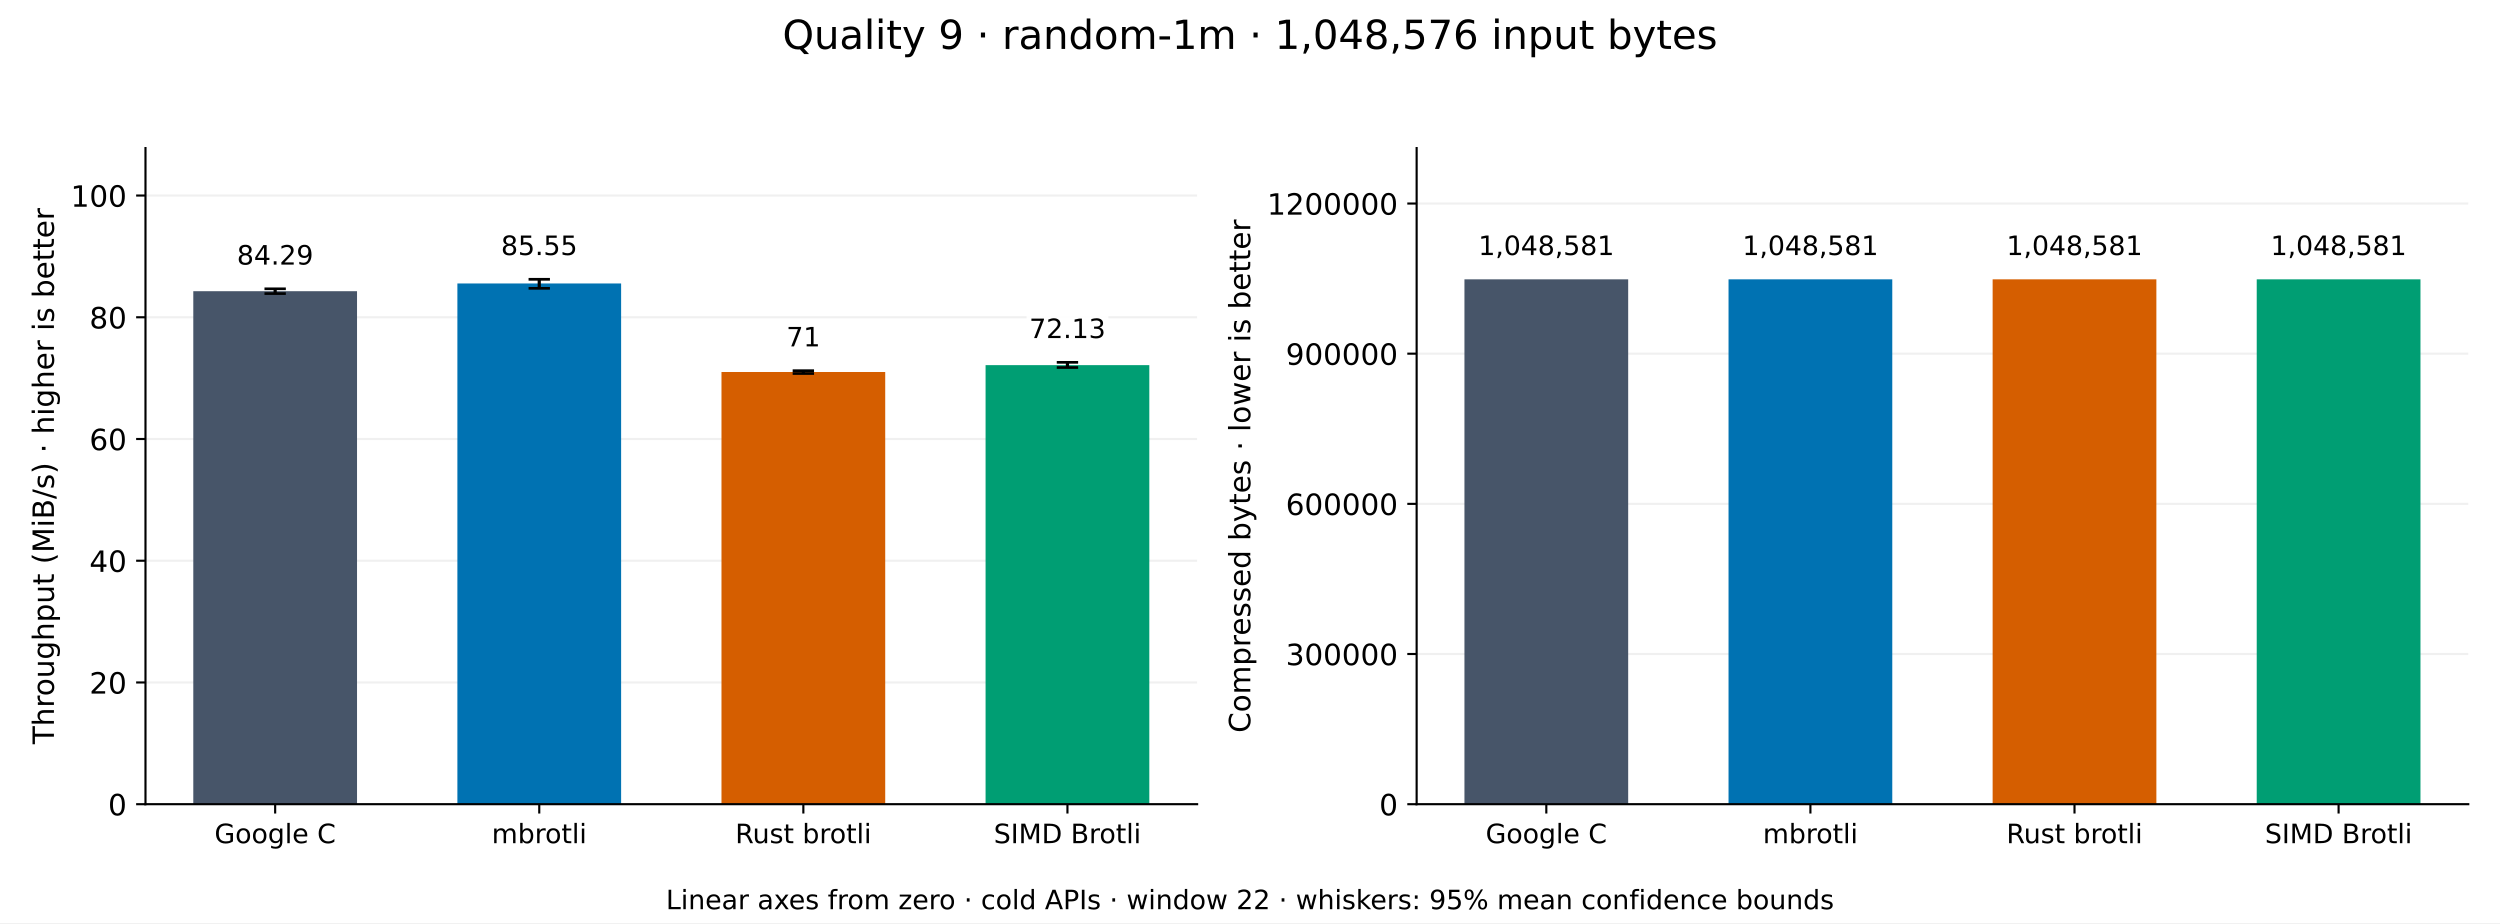
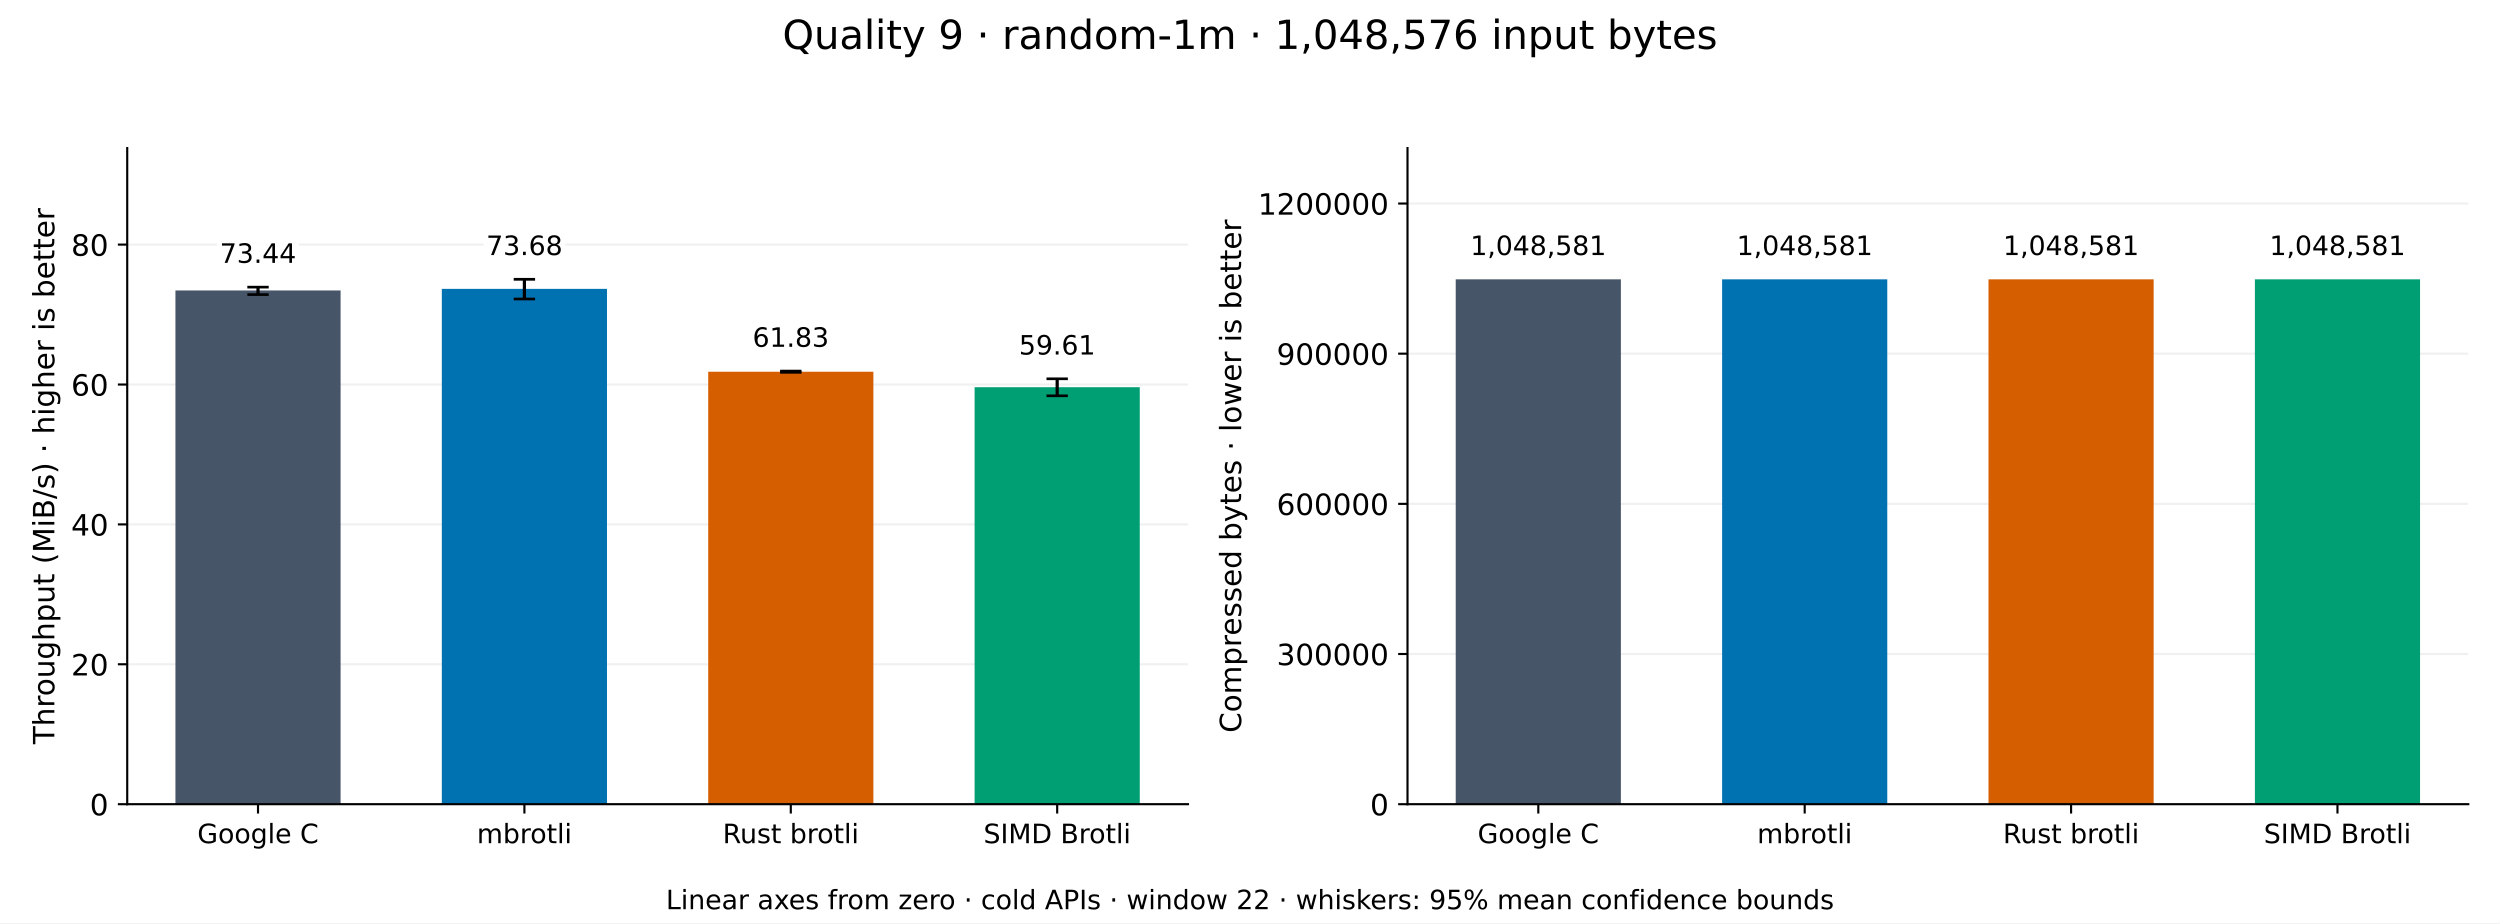
<svg xmlns="http://www.w3.org/2000/svg" xmlns:xlink="http://www.w3.org/1999/xlink" width="936pt" height="345.6pt" viewBox="0 0 936 345.6" version="1.1">
  <defs>
    <style type="text/css">*{stroke-linejoin: round; stroke-linecap: butt}</style>
  </defs>
  <g id="figure_1">
    <g id="patch_1">
      <path d="M 0 345.6 L 936 345.6 L 936 0 L 0 0 z " style="fill: #ffffff" />
    </g>
    <g id="axes_1">
      <g id="patch_2">
-         <path d="M 54.47 301.088 L 448.2 301.088 L 448.2 55.44 L 54.47 55.44 z " style="fill: #ffffff" />
+         <path d="M 47.63 301.088 L 444.78 301.088 L 444.78 55.44 L 47.63 55.44 z " style="fill: #ffffff" />
      </g>
      <g id="matplotlib.axis_1">
        <g id="xtick_1">
          <g id="line2d_1">
            <defs>
              <path id="m3d63aaa0ea" d="M 0 0 L 0 3.5 " style="stroke: #000000; stroke-width: 0.8" />
            </defs>
            <g>
-               <use xlink:href="#m3d63aaa0ea" x="103.019" y="301.088" style="stroke: #000000; stroke-width: 0.8" />
+               <use xlink:href="#m3d63aaa0ea" x="96.601" y="301.088" style="stroke: #000000; stroke-width: 0.8" />
            </g>
          </g>
          <g id="text_1">
-             <text style="font-size: 10px; font-family: 'DejaVu Sans', 'Bitstream Vera Sans', 'Computer Modern Sans Serif', 'Lucida Grande', 'Verdana', 'Geneva', 'Lucid', 'Arial', 'Helvetica', 'Avant Garde', sans-serif; text-anchor: middle" x="103.019" y="315.686" transform="rotate(-0 103.0188 315.6864)">Google C</text>
+             <text style="font-size: 10px; font-family: 'DejaVu Sans', 'Bitstream Vera Sans', 'Computer Modern Sans Serif', 'Lucida Grande', 'Verdana', 'Geneva', 'Lucid', 'Arial', 'Helvetica', 'Avant Garde', sans-serif; text-anchor: middle" x="96.601" y="315.686" transform="rotate(-0 96.60053 315.6864)">Google C</text>
          </g>
        </g>
        <g id="xtick_2">
          <g id="line2d_2">
            <g>
-               <use xlink:href="#m3d63aaa0ea" x="201.896" y="301.088" style="stroke: #000000; stroke-width: 0.8" />
+               <use xlink:href="#m3d63aaa0ea" x="196.337" y="301.088" style="stroke: #000000; stroke-width: 0.8" />
            </g>
          </g>
          <g id="text_2">
-             <text style="font-size: 10px; font-family: 'DejaVu Sans', 'Bitstream Vera Sans', 'Computer Modern Sans Serif', 'Lucida Grande', 'Verdana', 'Geneva', 'Lucid', 'Arial', 'Helvetica', 'Avant Garde', sans-serif; text-anchor: middle" x="201.896" y="315.686" transform="rotate(-0 201.8963 315.6864)">mbrotli</text>
+             <text style="font-size: 10px; font-family: 'DejaVu Sans', 'Bitstream Vera Sans', 'Computer Modern Sans Serif', 'Lucida Grande', 'Verdana', 'Geneva', 'Lucid', 'Arial', 'Helvetica', 'Avant Garde', sans-serif; text-anchor: middle" x="196.337" y="315.686" transform="rotate(-0 196.3368 315.6864)">mbrotli</text>
          </g>
        </g>
        <g id="xtick_3">
          <g id="line2d_3">
            <g>
-               <use xlink:href="#m3d63aaa0ea" x="300.774" y="301.088" style="stroke: #000000; stroke-width: 0.8" />
+               <use xlink:href="#m3d63aaa0ea" x="296.073" y="301.088" style="stroke: #000000; stroke-width: 0.8" />
            </g>
          </g>
          <g id="text_3">
-             <text style="font-size: 10px; font-family: 'DejaVu Sans', 'Bitstream Vera Sans', 'Computer Modern Sans Serif', 'Lucida Grande', 'Verdana', 'Geneva', 'Lucid', 'Arial', 'Helvetica', 'Avant Garde', sans-serif; text-anchor: middle" x="300.774" y="315.686" transform="rotate(-0 300.7737 315.6864)">Rust brotli</text>
+             <text style="font-size: 10px; font-family: 'DejaVu Sans', 'Bitstream Vera Sans', 'Computer Modern Sans Serif', 'Lucida Grande', 'Verdana', 'Geneva', 'Lucid', 'Arial', 'Helvetica', 'Avant Garde', sans-serif; text-anchor: middle" x="296.073" y="315.686" transform="rotate(-0 296.0732 315.6864)">Rust brotli</text>
          </g>
        </g>
        <g id="xtick_4">
          <g id="line2d_4">
            <g>
-               <use xlink:href="#m3d63aaa0ea" x="399.651" y="301.088" style="stroke: #000000; stroke-width: 0.8" />
+               <use xlink:href="#m3d63aaa0ea" x="395.809" y="301.088" style="stroke: #000000; stroke-width: 0.8" />
            </g>
          </g>
          <g id="text_4">
-             <text style="font-size: 10px; font-family: 'DejaVu Sans', 'Bitstream Vera Sans', 'Computer Modern Sans Serif', 'Lucida Grande', 'Verdana', 'Geneva', 'Lucid', 'Arial', 'Helvetica', 'Avant Garde', sans-serif; text-anchor: middle" x="399.651" y="315.686" transform="rotate(-0 399.6512 315.6864)">SIMD Brotli</text>
+             <text style="font-size: 10px; font-family: 'DejaVu Sans', 'Bitstream Vera Sans', 'Computer Modern Sans Serif', 'Lucida Grande', 'Verdana', 'Geneva', 'Lucid', 'Arial', 'Helvetica', 'Avant Garde', sans-serif; text-anchor: middle" x="395.809" y="315.686" transform="rotate(-0 395.8095 315.6864)">SIMD Brotli</text>
          </g>
        </g>
      </g>
      <g id="matplotlib.axis_2">
        <g id="ytick_1">
          <g id="line2d_5">
-             <path d="M 54.47 301.088 L 448.2 301.088 " clip-path="url(#p136f8b3944)" style="fill: none; stroke: #b0b0b0; stroke-opacity: 0.18; stroke-width: 0.8; stroke-linecap: square" />
+             <path d="M 47.63 301.088 L 444.78 301.088 " clip-path="url(#pa62566e51e)" style="fill: none; stroke: #b0b0b0; stroke-opacity: 0.18; stroke-width: 0.8; stroke-linecap: square" />
          </g>
          <g id="line2d_6">
            <defs>
              <path id="mb6c034703b" d="M 0 0 L -3.5 0 " style="stroke: #000000; stroke-width: 0.8" />
            </defs>
            <g>
-               <use xlink:href="#mb6c034703b" x="54.47" y="301.088" style="stroke: #000000; stroke-width: 0.8" />
+               <use xlink:href="#mb6c034703b" x="47.63" y="301.088" style="stroke: #000000; stroke-width: 0.8" />
            </g>
          </g>
          <g id="text_5">
-             <text style="font-size: 11px; font-family: 'DejaVu Sans', 'Bitstream Vera Sans', 'Computer Modern Sans Serif', 'Lucida Grande', 'Verdana', 'Geneva', 'Lucid', 'Arial', 'Helvetica', 'Avant Garde', sans-serif; text-anchor: end" x="47.47" y="305.267" transform="rotate(-0 47.47 305.2671)">0</text>
+             <text style="font-size: 11px; font-family: 'DejaVu Sans', 'Bitstream Vera Sans', 'Computer Modern Sans Serif', 'Lucida Grande', 'Verdana', 'Geneva', 'Lucid', 'Arial', 'Helvetica', 'Avant Garde', sans-serif; text-anchor: end" x="40.63" y="305.267" transform="rotate(-0 40.63 305.2671)">0</text>
          </g>
        </g>
        <g id="ytick_2">
          <g id="line2d_7">
-             <path d="M 54.47 255.513 L 448.2 255.513 " clip-path="url(#p136f8b3944)" style="fill: none; stroke: #b0b0b0; stroke-opacity: 0.18; stroke-width: 0.8; stroke-linecap: square" />
+             <path d="M 47.63 248.711 L 444.78 248.711 " clip-path="url(#pa62566e51e)" style="fill: none; stroke: #b0b0b0; stroke-opacity: 0.18; stroke-width: 0.8; stroke-linecap: square" />
          </g>
          <g id="line2d_8">
            <g>
-               <use xlink:href="#mb6c034703b" x="54.47" y="255.513" style="stroke: #000000; stroke-width: 0.8" />
+               <use xlink:href="#mb6c034703b" x="47.63" y="248.711" style="stroke: #000000; stroke-width: 0.8" />
            </g>
          </g>
          <g id="text_6">
-             <text style="font-size: 11px; font-family: 'DejaVu Sans', 'Bitstream Vera Sans', 'Computer Modern Sans Serif', 'Lucida Grande', 'Verdana', 'Geneva', 'Lucid', 'Arial', 'Helvetica', 'Avant Garde', sans-serif; text-anchor: end" x="47.47" y="259.693" transform="rotate(-0 47.47 259.6925)">20</text>
+             <text style="font-size: 11px; font-family: 'DejaVu Sans', 'Bitstream Vera Sans', 'Computer Modern Sans Serif', 'Lucida Grande', 'Verdana', 'Geneva', 'Lucid', 'Arial', 'Helvetica', 'Avant Garde', sans-serif; text-anchor: end" x="40.63" y="252.891" transform="rotate(-0 40.63 252.8906)">20</text>
          </g>
        </g>
        <g id="ytick_3">
          <g id="line2d_9">
-             <path d="M 54.47 209.939 L 448.2 209.939 " clip-path="url(#p136f8b3944)" style="fill: none; stroke: #b0b0b0; stroke-opacity: 0.18; stroke-width: 0.8; stroke-linecap: square" />
+             <path d="M 47.63 196.335 L 444.78 196.335 " clip-path="url(#pa62566e51e)" style="fill: none; stroke: #b0b0b0; stroke-opacity: 0.18; stroke-width: 0.8; stroke-linecap: square" />
          </g>
          <g id="line2d_10">
            <g>
-               <use xlink:href="#mb6c034703b" x="54.47" y="209.939" style="stroke: #000000; stroke-width: 0.8" />
+               <use xlink:href="#mb6c034703b" x="47.63" y="196.335" style="stroke: #000000; stroke-width: 0.8" />
            </g>
          </g>
          <g id="text_7">
-             <text style="font-size: 11px; font-family: 'DejaVu Sans', 'Bitstream Vera Sans', 'Computer Modern Sans Serif', 'Lucida Grande', 'Verdana', 'Geneva', 'Lucid', 'Arial', 'Helvetica', 'Avant Garde', sans-serif; text-anchor: end" x="47.47" y="214.118" transform="rotate(-0 47.47 214.118)">40</text>
+             <text style="font-size: 11px; font-family: 'DejaVu Sans', 'Bitstream Vera Sans', 'Computer Modern Sans Serif', 'Lucida Grande', 'Verdana', 'Geneva', 'Lucid', 'Arial', 'Helvetica', 'Avant Garde', sans-serif; text-anchor: end" x="40.63" y="200.514" transform="rotate(-0 40.63 200.514)">40</text>
          </g>
        </g>
        <g id="ytick_4">
          <g id="line2d_11">
-             <path d="M 54.47 164.364 L 448.2 164.364 " clip-path="url(#p136f8b3944)" style="fill: none; stroke: #b0b0b0; stroke-opacity: 0.18; stroke-width: 0.8; stroke-linecap: square" />
+             <path d="M 47.63 143.958 L 444.78 143.958 " clip-path="url(#pa62566e51e)" style="fill: none; stroke: #b0b0b0; stroke-opacity: 0.18; stroke-width: 0.8; stroke-linecap: square" />
          </g>
          <g id="line2d_12">
            <g>
-               <use xlink:href="#mb6c034703b" x="54.47" y="164.364" style="stroke: #000000; stroke-width: 0.8" />
+               <use xlink:href="#mb6c034703b" x="47.63" y="143.958" style="stroke: #000000; stroke-width: 0.8" />
            </g>
          </g>
          <g id="text_8">
-             <text style="font-size: 11px; font-family: 'DejaVu Sans', 'Bitstream Vera Sans', 'Computer Modern Sans Serif', 'Lucida Grande', 'Verdana', 'Geneva', 'Lucid', 'Arial', 'Helvetica', 'Avant Garde', sans-serif; text-anchor: end" x="47.47" y="168.543" transform="rotate(-0 47.47 168.5434)">60</text>
+             <text style="font-size: 11px; font-family: 'DejaVu Sans', 'Bitstream Vera Sans', 'Computer Modern Sans Serif', 'Lucida Grande', 'Verdana', 'Geneva', 'Lucid', 'Arial', 'Helvetica', 'Avant Garde', sans-serif; text-anchor: end" x="40.63" y="148.137" transform="rotate(-0 40.63 148.1374)">60</text>
          </g>
        </g>
        <g id="ytick_5">
          <g id="line2d_13">
-             <path d="M 54.47 118.79 L 448.2 118.79 " clip-path="url(#p136f8b3944)" style="fill: none; stroke: #b0b0b0; stroke-opacity: 0.18; stroke-width: 0.8; stroke-linecap: square" />
+             <path d="M 47.63 91.582 L 444.78 91.582 " clip-path="url(#pa62566e51e)" style="fill: none; stroke: #b0b0b0; stroke-opacity: 0.18; stroke-width: 0.8; stroke-linecap: square" />
          </g>
          <g id="line2d_14">
            <g>
-               <use xlink:href="#mb6c034703b" x="54.47" y="118.79" style="stroke: #000000; stroke-width: 0.8" />
+               <use xlink:href="#mb6c034703b" x="47.63" y="91.582" style="stroke: #000000; stroke-width: 0.8" />
            </g>
          </g>
          <g id="text_9">
-             <text style="font-size: 11px; font-family: 'DejaVu Sans', 'Bitstream Vera Sans', 'Computer Modern Sans Serif', 'Lucida Grande', 'Verdana', 'Geneva', 'Lucid', 'Arial', 'Helvetica', 'Avant Garde', sans-serif; text-anchor: end" x="47.47" y="122.969" transform="rotate(-0 47.47 122.9688)">80</text>
-           </g>
-         </g>
-         <g id="ytick_6">
-           <g id="line2d_15">
-             <path d="M 54.47 73.215 L 448.2 73.215 " clip-path="url(#p136f8b3944)" style="fill: none; stroke: #b0b0b0; stroke-opacity: 0.18; stroke-width: 0.8; stroke-linecap: square" />
-           </g>
-           <g id="line2d_16">
-             <g>
-               <use xlink:href="#mb6c034703b" x="54.47" y="73.215" style="stroke: #000000; stroke-width: 0.8" />
-             </g>
-           </g>
-           <g id="text_10">
-             <text style="font-size: 11px; font-family: 'DejaVu Sans', 'Bitstream Vera Sans', 'Computer Modern Sans Serif', 'Lucida Grande', 'Verdana', 'Geneva', 'Lucid', 'Arial', 'Helvetica', 'Avant Garde', sans-serif; text-anchor: end" x="47.47" y="77.394" transform="rotate(-0 47.47 77.39417)">100</text>
-           </g>
-         </g>
-         <g id="text_11">
-           <text style="font-size: 11px; font-family: 'DejaVu Sans', 'Bitstream Vera Sans', 'Computer Modern Sans Serif', 'Lucida Grande', 'Verdana', 'Geneva', 'Lucid', 'Arial', 'Helvetica', 'Avant Garde', sans-serif; text-anchor: middle" x="20.186" y="178.264" transform="rotate(-90 20.18609 178.264)">Throughput (MiB/s) · higher is better</text>
+             <text style="font-size: 11px; font-family: 'DejaVu Sans', 'Bitstream Vera Sans', 'Computer Modern Sans Serif', 'Lucida Grande', 'Verdana', 'Geneva', 'Lucid', 'Arial', 'Helvetica', 'Avant Garde', sans-serif; text-anchor: end" x="40.63" y="95.761" transform="rotate(-0 40.63 95.76087)">80</text>
+           </g>
+         </g>
+         <g id="text_10">
+           <text style="font-size: 11px; font-family: 'DejaVu Sans', 'Bitstream Vera Sans', 'Computer Modern Sans Serif', 'Lucida Grande', 'Verdana', 'Geneva', 'Lucid', 'Arial', 'Helvetica', 'Avant Garde', sans-serif; text-anchor: middle" x="20.345" y="178.264" transform="rotate(-90 20.34484 178.264)">Throughput (MiB/s) · higher is better</text>
        </g>
      </g>
      <g id="patch_3">
-         <path d="M 72.367 301.088 L 133.671 301.088 L 133.671 109.021 L 72.367 109.021 z " clip-path="url(#p136f8b3944)" style="fill: #475569" />
+         <path d="M 65.682 301.088 L 127.519 301.088 L 127.519 108.757 L 65.682 108.757 z " clip-path="url(#pa62566e51e)" style="fill: #475569" />
      </g>
      <g id="patch_4">
-         <path d="M 171.244 301.088 L 232.548 301.088 L 232.548 106.134 L 171.244 106.134 z " clip-path="url(#p136f8b3944)" style="fill: #0072b2" />
+         <path d="M 165.419 301.088 L 227.255 301.088 L 227.255 108.144 L 165.419 108.144 z " clip-path="url(#pa62566e51e)" style="fill: #0072b2" />
      </g>
      <g id="patch_5">
-         <path d="M 270.122 301.088 L 331.426 301.088 L 331.426 139.287 L 270.122 139.287 z " clip-path="url(#p136f8b3944)" style="fill: #d55e00" />
+         <path d="M 265.155 301.088 L 326.991 301.088 L 326.991 139.169 L 265.155 139.169 z " clip-path="url(#pa62566e51e)" style="fill: #d55e00" />
      </g>
      <g id="patch_6">
-         <path d="M 368.999 301.088 L 430.303 301.088 L 430.303 136.716 L 368.999 136.716 z " clip-path="url(#p136f8b3944)" style="fill: #009e73" />
+         <path d="M 364.891 301.088 L 426.728 301.088 L 426.728 144.967 L 364.891 144.967 z " clip-path="url(#pa62566e51e)" style="fill: #009e73" />
      </g>
      <g id="LineCollection_1">
-         <path d="M 103.019 109.93 L 103.019 108.137 " clip-path="url(#p136f8b3944)" style="fill: none; stroke: #000000; stroke-width: 1.2" />
-         <path d="M 201.896 107.963 L 201.896 104.57 " clip-path="url(#p136f8b3944)" style="fill: none; stroke: #000000; stroke-width: 1.2" />
-         <path d="M 300.774 139.851 L 300.774 138.772 " clip-path="url(#p136f8b3944)" style="fill: none; stroke: #000000; stroke-width: 1.2" />
-         <path d="M 399.651 137.608 L 399.651 135.655 " clip-path="url(#p136f8b3944)" style="fill: none; stroke: #000000; stroke-width: 1.2" />
-       </g>
-       <g id="line2d_17">
+         <path d="M 96.601 110.287 L 96.601 107.492 " clip-path="url(#pa62566e51e)" style="fill: none; stroke: #000000; stroke-width: 1.2" />
+         <path d="M 196.337 111.947 L 196.337 104.57 " clip-path="url(#pa62566e51e)" style="fill: none; stroke: #000000; stroke-width: 1.2" />
+         <path d="M 296.073 139.394 L 296.073 138.922 " clip-path="url(#pa62566e51e)" style="fill: none; stroke: #000000; stroke-width: 1.2" />
+         <path d="M 395.809 148.183 L 395.809 141.832 " clip-path="url(#pa62566e51e)" style="fill: none; stroke: #000000; stroke-width: 1.2" />
+       </g>
+       <g id="line2d_15">
        <defs>
          <path id="ma4d3aa00d3" d="M 4 0 L -4 -0 " style="stroke: #000000" />
        </defs>
-         <g clip-path="url(#p136f8b3944)">
-           <use xlink:href="#ma4d3aa00d3" x="103.019" y="109.93" style="fill: #1f77b4; stroke: #000000" />
-           <use xlink:href="#ma4d3aa00d3" x="201.896" y="107.963" style="fill: #1f77b4; stroke: #000000" />
-           <use xlink:href="#ma4d3aa00d3" x="300.774" y="139.851" style="fill: #1f77b4; stroke: #000000" />
-           <use xlink:href="#ma4d3aa00d3" x="399.651" y="137.608" style="fill: #1f77b4; stroke: #000000" />
-         </g>
-       </g>
-       <g id="line2d_18">
-         <g clip-path="url(#p136f8b3944)">
-           <use xlink:href="#ma4d3aa00d3" x="103.019" y="108.137" style="fill: #1f77b4; stroke: #000000" />
-           <use xlink:href="#ma4d3aa00d3" x="201.896" y="104.57" style="fill: #1f77b4; stroke: #000000" />
-           <use xlink:href="#ma4d3aa00d3" x="300.774" y="138.772" style="fill: #1f77b4; stroke: #000000" />
-           <use xlink:href="#ma4d3aa00d3" x="399.651" y="135.655" style="fill: #1f77b4; stroke: #000000" />
+         <g clip-path="url(#pa62566e51e)">
+           <use xlink:href="#ma4d3aa00d3" x="96.601" y="110.287" style="fill: #1f77b4; stroke: #000000" />
+           <use xlink:href="#ma4d3aa00d3" x="196.337" y="111.947" style="fill: #1f77b4; stroke: #000000" />
+           <use xlink:href="#ma4d3aa00d3" x="296.073" y="139.394" style="fill: #1f77b4; stroke: #000000" />
+           <use xlink:href="#ma4d3aa00d3" x="395.809" y="148.183" style="fill: #1f77b4; stroke: #000000" />
+         </g>
+       </g>
+       <g id="line2d_16">
+         <g clip-path="url(#pa62566e51e)">
+           <use xlink:href="#ma4d3aa00d3" x="96.601" y="107.492" style="fill: #1f77b4; stroke: #000000" />
+           <use xlink:href="#ma4d3aa00d3" x="196.337" y="104.57" style="fill: #1f77b4; stroke: #000000" />
+           <use xlink:href="#ma4d3aa00d3" x="296.073" y="138.922" style="fill: #1f77b4; stroke: #000000" />
+           <use xlink:href="#ma4d3aa00d3" x="395.809" y="141.832" style="fill: #1f77b4; stroke: #000000" />
        </g>
      </g>
      <g id="patch_7">
-         <path d="M 54.47 301.088 L 54.47 55.44 " style="fill: none; stroke: #000000; stroke-width: 0.8; stroke-linejoin: miter; stroke-linecap: square" />
+         <path d="M 47.63 301.088 L 47.63 55.44 " style="fill: none; stroke: #000000; stroke-width: 0.8; stroke-linejoin: miter; stroke-linecap: square" />
      </g>
      <g id="patch_8">
-         <path d="M 54.47 301.088 L 448.2 301.088 " style="fill: none; stroke: #000000; stroke-width: 0.8; stroke-linejoin: miter; stroke-linecap: square" />
+         <path d="M 47.63 301.088 L 444.78 301.088 " style="fill: none; stroke: #000000; stroke-width: 0.8; stroke-linejoin: miter; stroke-linecap: square" />
+       </g>
+       <g id="text_11">
+         <g id="patch_9">
+           <path d="M 81.286 101.492 L 111.915 101.492 L 111.915 89.814 L 81.286 89.814 z " style="fill: #ffffff; opacity: 0.9" />
+         </g>
+         <text style="font-size: 10px; font-family: 'DejaVu Sans', 'Bitstream Vera Sans', 'Computer Modern Sans Serif', 'Lucida Grande', 'Verdana', 'Geneva', 'Lucid', 'Arial', 'Helvetica', 'Avant Garde', sans-serif; text-anchor: middle" x="96.601" y="98.412" transform="rotate(-0 96.60053 98.41197)">73.44</text>
      </g>
      <g id="text_12">
-         <g id="patch_9">
-           <path d="M 87.705 102.137 L 118.333 102.137 L 118.333 90.459 L 87.705 90.459 z " style="fill: #ffffff; opacity: 0.9" />
-         </g>
-         <text style="font-size: 10px; font-family: 'DejaVu Sans', 'Bitstream Vera Sans', 'Computer Modern Sans Serif', 'Lucida Grande', 'Verdana', 'Geneva', 'Lucid', 'Arial', 'Helvetica', 'Avant Garde', sans-serif; text-anchor: middle" x="103.019" y="99.058" transform="rotate(-0 103.0188 99.05776)">84.29</text>
+         <g id="patch_10">
+           <path d="M 181.023 98.57 L 211.651 98.57 L 211.651 86.891 L 181.023 86.891 z " style="fill: #ffffff; opacity: 0.9" />
+         </g>
+         <text style="font-size: 10px; font-family: 'DejaVu Sans', 'Bitstream Vera Sans', 'Computer Modern Sans Serif', 'Lucida Grande', 'Verdana', 'Geneva', 'Lucid', 'Arial', 'Helvetica', 'Avant Garde', sans-serif; text-anchor: middle" x="196.337" y="95.49" transform="rotate(-0 196.3368 95.48991)">73.68</text>
      </g>
      <g id="text_13">
-         <g id="patch_10">
-           <path d="M 186.582 98.57 L 217.21 98.57 L 217.21 86.891 L 186.582 86.891 z " style="fill: #ffffff; opacity: 0.9" />
-         </g>
-         <text style="font-size: 10px; font-family: 'DejaVu Sans', 'Bitstream Vera Sans', 'Computer Modern Sans Serif', 'Lucida Grande', 'Verdana', 'Geneva', 'Lucid', 'Arial', 'Helvetica', 'Avant Garde', sans-serif; text-anchor: middle" x="201.896" y="95.49" transform="rotate(-0 201.8963 95.48991)">85.55</text>
+         <g id="patch_11">
+           <path d="M 280.759 132.922 L 311.387 132.922 L 311.387 121.244 L 280.759 121.244 z " style="fill: #ffffff; opacity: 0.9" />
+         </g>
+         <text style="font-size: 10px; font-family: 'DejaVu Sans', 'Bitstream Vera Sans', 'Computer Modern Sans Serif', 'Lucida Grande', 'Verdana', 'Geneva', 'Lucid', 'Arial', 'Helvetica', 'Avant Garde', sans-serif; text-anchor: middle" x="296.073" y="129.842" transform="rotate(-0 296.0732 129.8422)">61.83</text>
      </g>
      <g id="text_14">
-         <g id="patch_11">
-           <path d="M 293.411 132.772 L 308.136 132.772 L 308.136 121.094 L 293.411 121.094 z " style="fill: #ffffff; opacity: 0.9" />
-         </g>
-         <text style="font-size: 10px; font-family: 'DejaVu Sans', 'Bitstream Vera Sans', 'Computer Modern Sans Serif', 'Lucida Grande', 'Verdana', 'Geneva', 'Lucid', 'Arial', 'Helvetica', 'Avant Garde', sans-serif; text-anchor: middle" x="300.774" y="129.693" transform="rotate(-0 300.7737 129.6926)">71</text>
-       </g>
-       <g id="text_15">
        <g id="patch_12">
-           <path d="M 384.337 129.655 L 414.965 129.655 L 414.965 117.977 L 384.337 117.977 z " style="fill: #ffffff; opacity: 0.9" />
-         </g>
-         <text style="font-size: 10px; font-family: 'DejaVu Sans', 'Bitstream Vera Sans', 'Computer Modern Sans Serif', 'Lucida Grande', 'Verdana', 'Geneva', 'Lucid', 'Arial', 'Helvetica', 'Avant Garde', sans-serif; text-anchor: middle" x="399.651" y="126.575" transform="rotate(-0 399.6512 126.5751)">72.13</text>
+           <path d="M 380.495 135.832 L 411.124 135.832 L 411.124 124.153 L 380.495 124.153 z " style="fill: #ffffff; opacity: 0.9" />
+         </g>
+         <text style="font-size: 10px; font-family: 'DejaVu Sans', 'Bitstream Vera Sans', 'Computer Modern Sans Serif', 'Lucida Grande', 'Verdana', 'Geneva', 'Lucid', 'Arial', 'Helvetica', 'Avant Garde', sans-serif; text-anchor: middle" x="395.809" y="132.752" transform="rotate(-0 395.8095 132.7519)">59.61</text>
      </g>
    </g>
    <g id="axes_2">
      <g id="patch_13">
-         <path d="M 530.39 301.088 L 924.12 301.088 L 924.12 55.44 L 530.39 55.44 z " style="fill: #ffffff" />
+         <path d="M 526.97 301.088 L 924.12 301.088 L 924.12 55.44 L 526.97 55.44 z " style="fill: #ffffff" />
      </g>
      <g id="matplotlib.axis_3">
        <g id="xtick_5">
+           <g id="line2d_17">
+             <g>
+               <use xlink:href="#m3d63aaa0ea" x="575.941" y="301.088" style="stroke: #000000; stroke-width: 0.8" />
+             </g>
+           </g>
+           <g id="text_15">
+             <text style="font-size: 10px; font-family: 'DejaVu Sans', 'Bitstream Vera Sans', 'Computer Modern Sans Serif', 'Lucida Grande', 'Verdana', 'Geneva', 'Lucid', 'Arial', 'Helvetica', 'Avant Garde', sans-serif; text-anchor: middle" x="575.941" y="315.686" transform="rotate(-0 575.9405 315.6864)">Google C</text>
+           </g>
+         </g>
+         <g id="xtick_6">
+           <g id="line2d_18">
+             <g>
+               <use xlink:href="#m3d63aaa0ea" x="675.677" y="301.088" style="stroke: #000000; stroke-width: 0.8" />
+             </g>
+           </g>
+           <g id="text_16">
+             <text style="font-size: 10px; font-family: 'DejaVu Sans', 'Bitstream Vera Sans', 'Computer Modern Sans Serif', 'Lucida Grande', 'Verdana', 'Geneva', 'Lucid', 'Arial', 'Helvetica', 'Avant Garde', sans-serif; text-anchor: middle" x="675.677" y="315.686" transform="rotate(-0 675.6768 315.6864)">mbrotli</text>
+           </g>
+         </g>
+         <g id="xtick_7">
          <g id="line2d_19">
            <g>
-               <use xlink:href="#m3d63aaa0ea" x="578.939" y="301.088" style="stroke: #000000; stroke-width: 0.8" />
-             </g>
-           </g>
-           <g id="text_16">
-             <text style="font-size: 10px; font-family: 'DejaVu Sans', 'Bitstream Vera Sans', 'Computer Modern Sans Serif', 'Lucida Grande', 'Verdana', 'Geneva', 'Lucid', 'Arial', 'Helvetica', 'Avant Garde', sans-serif; text-anchor: middle" x="578.939" y="315.686" transform="rotate(-0 578.9388 315.6864)">Google C</text>
-           </g>
-         </g>
-         <g id="xtick_6">
+               <use xlink:href="#m3d63aaa0ea" x="775.413" y="301.088" style="stroke: #000000; stroke-width: 0.8" />
+             </g>
+           </g>
+           <g id="text_17">
+             <text style="font-size: 10px; font-family: 'DejaVu Sans', 'Bitstream Vera Sans', 'Computer Modern Sans Serif', 'Lucida Grande', 'Verdana', 'Geneva', 'Lucid', 'Arial', 'Helvetica', 'Avant Garde', sans-serif; text-anchor: middle" x="775.413" y="315.686" transform="rotate(-0 775.4132 315.6864)">Rust brotli</text>
+           </g>
+         </g>
+         <g id="xtick_8">
          <g id="line2d_20">
            <g>
-               <use xlink:href="#m3d63aaa0ea" x="677.816" y="301.088" style="stroke: #000000; stroke-width: 0.8" />
-             </g>
-           </g>
-           <g id="text_17">
-             <text style="font-size: 10px; font-family: 'DejaVu Sans', 'Bitstream Vera Sans', 'Computer Modern Sans Serif', 'Lucida Grande', 'Verdana', 'Geneva', 'Lucid', 'Arial', 'Helvetica', 'Avant Garde', sans-serif; text-anchor: middle" x="677.816" y="315.686" transform="rotate(-0 677.8163 315.6864)">mbrotli</text>
-           </g>
-         </g>
-         <g id="xtick_7">
+               <use xlink:href="#m3d63aaa0ea" x="875.149" y="301.088" style="stroke: #000000; stroke-width: 0.8" />
+             </g>
+           </g>
+           <g id="text_18">
+             <text style="font-size: 10px; font-family: 'DejaVu Sans', 'Bitstream Vera Sans', 'Computer Modern Sans Serif', 'Lucida Grande', 'Verdana', 'Geneva', 'Lucid', 'Arial', 'Helvetica', 'Avant Garde', sans-serif; text-anchor: middle" x="875.149" y="315.686" transform="rotate(-0 875.1495 315.6864)">SIMD Brotli</text>
+           </g>
+         </g>
+       </g>
+       <g id="matplotlib.axis_4">
+         <g id="ytick_6">
          <g id="line2d_21">
-             <g>
-               <use xlink:href="#m3d63aaa0ea" x="776.694" y="301.088" style="stroke: #000000; stroke-width: 0.8" />
-             </g>
-           </g>
-           <g id="text_18">
-             <text style="font-size: 10px; font-family: 'DejaVu Sans', 'Bitstream Vera Sans', 'Computer Modern Sans Serif', 'Lucida Grande', 'Verdana', 'Geneva', 'Lucid', 'Arial', 'Helvetica', 'Avant Garde', sans-serif; text-anchor: middle" x="776.694" y="315.686" transform="rotate(-0 776.6937 315.6864)">Rust brotli</text>
-           </g>
-         </g>
-         <g id="xtick_8">
+             <path d="M 526.97 301.088 L 924.12 301.088 " clip-path="url(#pb64f8ad829)" style="fill: none; stroke: #b0b0b0; stroke-opacity: 0.18; stroke-width: 0.8; stroke-linecap: square" />
+           </g>
          <g id="line2d_22">
            <g>
-               <use xlink:href="#m3d63aaa0ea" x="875.571" y="301.088" style="stroke: #000000; stroke-width: 0.8" />
+               <use xlink:href="#mb6c034703b" x="526.97" y="301.088" style="stroke: #000000; stroke-width: 0.8" />
            </g>
          </g>
          <g id="text_19">
-             <text style="font-size: 10px; font-family: 'DejaVu Sans', 'Bitstream Vera Sans', 'Computer Modern Sans Serif', 'Lucida Grande', 'Verdana', 'Geneva', 'Lucid', 'Arial', 'Helvetica', 'Avant Garde', sans-serif; text-anchor: middle" x="875.571" y="315.686" transform="rotate(-0 875.5712 315.6864)">SIMD Brotli</text>
-           </g>
-         </g>
-       </g>
-       <g id="matplotlib.axis_4">
+             <text style="font-size: 11px; font-family: 'DejaVu Sans', 'Bitstream Vera Sans', 'Computer Modern Sans Serif', 'Lucida Grande', 'Verdana', 'Geneva', 'Lucid', 'Arial', 'Helvetica', 'Avant Garde', sans-serif; text-anchor: end" x="519.97" y="305.267" transform="rotate(-0 519.97 305.2671)">0</text>
+           </g>
+         </g>
        <g id="ytick_7">
          <g id="line2d_23">
-             <path d="M 530.39 301.088 L 924.12 301.088 " clip-path="url(#pb9c698598e)" style="fill: none; stroke: #b0b0b0; stroke-opacity: 0.18; stroke-width: 0.8; stroke-linecap: square" />
+             <path d="M 526.97 244.864 L 924.12 244.864 " clip-path="url(#pb64f8ad829)" style="fill: none; stroke: #b0b0b0; stroke-opacity: 0.18; stroke-width: 0.8; stroke-linecap: square" />
          </g>
          <g id="line2d_24">
            <g>
-               <use xlink:href="#mb6c034703b" x="530.39" y="301.088" style="stroke: #000000; stroke-width: 0.8" />
+               <use xlink:href="#mb6c034703b" x="526.97" y="244.864" style="stroke: #000000; stroke-width: 0.8" />
            </g>
          </g>
          <g id="text_20">
-             <text style="font-size: 11px; font-family: 'DejaVu Sans', 'Bitstream Vera Sans', 'Computer Modern Sans Serif', 'Lucida Grande', 'Verdana', 'Geneva', 'Lucid', 'Arial', 'Helvetica', 'Avant Garde', sans-serif; text-anchor: end" x="523.39" y="305.267" transform="rotate(-0 523.39 305.2671)">0</text>
+             <text style="font-size: 11px; font-family: 'DejaVu Sans', 'Bitstream Vera Sans', 'Computer Modern Sans Serif', 'Lucida Grande', 'Verdana', 'Geneva', 'Lucid', 'Arial', 'Helvetica', 'Avant Garde', sans-serif; text-anchor: end" x="519.97" y="249.043" transform="rotate(-0 519.97 249.043)">300000</text>
          </g>
        </g>
        <g id="ytick_8">
          <g id="line2d_25">
-             <path d="M 530.39 244.864 L 924.12 244.864 " clip-path="url(#pb9c698598e)" style="fill: none; stroke: #b0b0b0; stroke-opacity: 0.18; stroke-width: 0.8; stroke-linecap: square" />
+             <path d="M 526.97 188.64 L 924.12 188.64 " clip-path="url(#pb64f8ad829)" style="fill: none; stroke: #b0b0b0; stroke-opacity: 0.18; stroke-width: 0.8; stroke-linecap: square" />
          </g>
          <g id="line2d_26">
            <g>
-               <use xlink:href="#mb6c034703b" x="530.39" y="244.864" style="stroke: #000000; stroke-width: 0.8" />
+               <use xlink:href="#mb6c034703b" x="526.97" y="188.64" style="stroke: #000000; stroke-width: 0.8" />
            </g>
          </g>
          <g id="text_21">
-             <text style="font-size: 11px; font-family: 'DejaVu Sans', 'Bitstream Vera Sans', 'Computer Modern Sans Serif', 'Lucida Grande', 'Verdana', 'Geneva', 'Lucid', 'Arial', 'Helvetica', 'Avant Garde', sans-serif; text-anchor: end" x="523.39" y="249.043" transform="rotate(-0 523.39 249.043)">300000</text>
+             <text style="font-size: 11px; font-family: 'DejaVu Sans', 'Bitstream Vera Sans', 'Computer Modern Sans Serif', 'Lucida Grande', 'Verdana', 'Geneva', 'Lucid', 'Arial', 'Helvetica', 'Avant Garde', sans-serif; text-anchor: end" x="519.97" y="192.819" transform="rotate(-0 519.97 192.8189)">600000</text>
          </g>
        </g>
        <g id="ytick_9">
          <g id="line2d_27">
-             <path d="M 530.39 188.64 L 924.12 188.64 " clip-path="url(#pb9c698598e)" style="fill: none; stroke: #b0b0b0; stroke-opacity: 0.18; stroke-width: 0.8; stroke-linecap: square" />
+             <path d="M 526.97 132.416 L 924.12 132.416 " clip-path="url(#pb64f8ad829)" style="fill: none; stroke: #b0b0b0; stroke-opacity: 0.18; stroke-width: 0.8; stroke-linecap: square" />
          </g>
          <g id="line2d_28">
            <g>
-               <use xlink:href="#mb6c034703b" x="530.39" y="188.64" style="stroke: #000000; stroke-width: 0.8" />
+               <use xlink:href="#mb6c034703b" x="526.97" y="132.416" style="stroke: #000000; stroke-width: 0.8" />
            </g>
          </g>
          <g id="text_22">
-             <text style="font-size: 11px; font-family: 'DejaVu Sans', 'Bitstream Vera Sans', 'Computer Modern Sans Serif', 'Lucida Grande', 'Verdana', 'Geneva', 'Lucid', 'Arial', 'Helvetica', 'Avant Garde', sans-serif; text-anchor: end" x="523.39" y="192.819" transform="rotate(-0 523.39 192.8189)">600000</text>
+             <text style="font-size: 11px; font-family: 'DejaVu Sans', 'Bitstream Vera Sans', 'Computer Modern Sans Serif', 'Lucida Grande', 'Verdana', 'Geneva', 'Lucid', 'Arial', 'Helvetica', 'Avant Garde', sans-serif; text-anchor: end" x="519.97" y="136.595" transform="rotate(-0 519.97 136.5948)">900000</text>
          </g>
        </g>
        <g id="ytick_10">
          <g id="line2d_29">
-             <path d="M 530.39 132.416 L 924.12 132.416 " clip-path="url(#pb9c698598e)" style="fill: none; stroke: #b0b0b0; stroke-opacity: 0.18; stroke-width: 0.8; stroke-linecap: square" />
+             <path d="M 526.97 76.192 L 924.12 76.192 " clip-path="url(#pb64f8ad829)" style="fill: none; stroke: #b0b0b0; stroke-opacity: 0.18; stroke-width: 0.8; stroke-linecap: square" />
          </g>
          <g id="line2d_30">
            <g>
-               <use xlink:href="#mb6c034703b" x="530.39" y="132.416" style="stroke: #000000; stroke-width: 0.8" />
+               <use xlink:href="#mb6c034703b" x="526.97" y="76.192" style="stroke: #000000; stroke-width: 0.8" />
            </g>
          </g>
          <g id="text_23">
-             <text style="font-size: 11px; font-family: 'DejaVu Sans', 'Bitstream Vera Sans', 'Computer Modern Sans Serif', 'Lucida Grande', 'Verdana', 'Geneva', 'Lucid', 'Arial', 'Helvetica', 'Avant Garde', sans-serif; text-anchor: end" x="523.39" y="136.595" transform="rotate(-0 523.39 136.5948)">900000</text>
-           </g>
-         </g>
-         <g id="ytick_11">
-           <g id="line2d_31">
-             <path d="M 530.39 76.192 L 924.12 76.192 " clip-path="url(#pb9c698598e)" style="fill: none; stroke: #b0b0b0; stroke-opacity: 0.18; stroke-width: 0.8; stroke-linecap: square" />
-           </g>
-           <g id="line2d_32">
-             <g>
-               <use xlink:href="#mb6c034703b" x="530.39" y="76.192" style="stroke: #000000; stroke-width: 0.8" />
-             </g>
-           </g>
-           <g id="text_24">
-             <text style="font-size: 11px; font-family: 'DejaVu Sans', 'Bitstream Vera Sans', 'Computer Modern Sans Serif', 'Lucida Grande', 'Verdana', 'Geneva', 'Lucid', 'Arial', 'Helvetica', 'Avant Garde', sans-serif; text-anchor: end" x="523.39" y="80.371" transform="rotate(-0 523.39 80.37075)">1200000</text>
-           </g>
-         </g>
-         <g id="text_25">
-           <text style="font-size: 11px; font-family: 'DejaVu Sans', 'Bitstream Vera Sans', 'Computer Modern Sans Serif', 'Lucida Grande', 'Verdana', 'Geneva', 'Lucid', 'Arial', 'Helvetica', 'Avant Garde', sans-serif; text-anchor: middle" x="468.111" y="178.264" transform="rotate(-90 468.1111 178.264)">Compressed bytes · lower is better</text>
+             <text style="font-size: 11px; font-family: 'DejaVu Sans', 'Bitstream Vera Sans', 'Computer Modern Sans Serif', 'Lucida Grande', 'Verdana', 'Geneva', 'Lucid', 'Arial', 'Helvetica', 'Avant Garde', sans-serif; text-anchor: end" x="519.97" y="80.371" transform="rotate(-0 519.97 80.37075)">1200000</text>
+           </g>
+         </g>
+         <g id="text_24">
+           <text style="font-size: 11px; font-family: 'DejaVu Sans', 'Bitstream Vera Sans', 'Computer Modern Sans Serif', 'Lucida Grande', 'Verdana', 'Geneva', 'Lucid', 'Arial', 'Helvetica', 'Avant Garde', sans-serif; text-anchor: middle" x="464.691" y="178.264" transform="rotate(-90 464.6911 178.264)">Compressed bytes · lower is better</text>
        </g>
      </g>
      <g id="patch_14">
-         <path d="M 548.287 301.088 L 609.591 301.088 L 609.591 104.57 L 548.287 104.57 z " clip-path="url(#pb9c698598e)" style="fill: #475569" />
+         <path d="M 545.022 301.088 L 606.859 301.088 L 606.859 104.57 L 545.022 104.57 z " clip-path="url(#pb64f8ad829)" style="fill: #475569" />
      </g>
      <g id="patch_15">
-         <path d="M 647.164 301.088 L 708.468 301.088 L 708.468 104.57 L 647.164 104.57 z " clip-path="url(#pb9c698598e)" style="fill: #0072b2" />
+         <path d="M 644.759 301.088 L 706.595 301.088 L 706.595 104.57 L 644.759 104.57 z " clip-path="url(#pb64f8ad829)" style="fill: #0072b2" />
      </g>
      <g id="patch_16">
-         <path d="M 746.042 301.088 L 807.346 301.088 L 807.346 104.57 L 746.042 104.57 z " clip-path="url(#pb9c698598e)" style="fill: #d55e00" />
+         <path d="M 744.495 301.088 L 806.331 301.088 L 806.331 104.57 L 744.495 104.57 z " clip-path="url(#pb64f8ad829)" style="fill: #d55e00" />
      </g>
      <g id="patch_17">
-         <path d="M 844.919 301.088 L 906.223 301.088 L 906.223 104.57 L 844.919 104.57 z " clip-path="url(#pb9c698598e)" style="fill: #009e73" />
+         <path d="M 844.231 301.088 L 906.068 301.088 L 906.068 104.57 L 844.231 104.57 z " clip-path="url(#pb64f8ad829)" style="fill: #009e73" />
      </g>
      <g id="patch_18">
-         <path d="M 530.39 301.088 L 530.39 55.44 " style="fill: none; stroke: #000000; stroke-width: 0.8; stroke-linejoin: miter; stroke-linecap: square" />
+         <path d="M 526.97 301.088 L 526.97 55.44 " style="fill: none; stroke: #000000; stroke-width: 0.8; stroke-linejoin: miter; stroke-linecap: square" />
      </g>
      <g id="patch_19">
-         <path d="M 530.39 301.088 L 924.12 301.088 " style="fill: none; stroke: #000000; stroke-width: 0.8; stroke-linejoin: miter; stroke-linecap: square" />
+         <path d="M 526.97 301.088 L 924.12 301.088 " style="fill: none; stroke: #000000; stroke-width: 0.8; stroke-linejoin: miter; stroke-linecap: square" />
+       </g>
+       <g id="text_25">
+         <g id="patch_20">
+           <path d="M 549.494 98.57 L 602.387 98.57 L 602.387 86.891 L 549.494 86.891 z " style="fill: #ffffff; opacity: 0.9" />
+         </g>
+         <text style="font-size: 10px; font-family: 'DejaVu Sans', 'Bitstream Vera Sans', 'Computer Modern Sans Serif', 'Lucida Grande', 'Verdana', 'Geneva', 'Lucid', 'Arial', 'Helvetica', 'Avant Garde', sans-serif; text-anchor: middle" x="575.941" y="95.49" transform="rotate(-0 575.9405 95.48991)">1,048,581</text>
      </g>
      <g id="text_26">
-         <g id="patch_20">
-           <path d="M 552.492 98.57 L 605.386 98.57 L 605.386 86.891 L 552.492 86.891 z " style="fill: #ffffff; opacity: 0.9" />
-         </g>
-         <text style="font-size: 10px; font-family: 'DejaVu Sans', 'Bitstream Vera Sans', 'Computer Modern Sans Serif', 'Lucida Grande', 'Verdana', 'Geneva', 'Lucid', 'Arial', 'Helvetica', 'Avant Garde', sans-serif; text-anchor: middle" x="578.939" y="95.49" transform="rotate(-0 578.9388 95.48991)">1,048,581</text>
+         <g id="patch_21">
+           <path d="M 649.23 98.57 L 702.124 98.57 L 702.124 86.891 L 649.23 86.891 z " style="fill: #ffffff; opacity: 0.9" />
+         </g>
+         <text style="font-size: 10px; font-family: 'DejaVu Sans', 'Bitstream Vera Sans', 'Computer Modern Sans Serif', 'Lucida Grande', 'Verdana', 'Geneva', 'Lucid', 'Arial', 'Helvetica', 'Avant Garde', sans-serif; text-anchor: middle" x="675.677" y="95.49" transform="rotate(-0 675.6768 95.48991)">1,048,581</text>
      </g>
      <g id="text_27">
-         <g id="patch_21">
-           <path d="M 651.369 98.57 L 704.263 98.57 L 704.263 86.891 L 651.369 86.891 z " style="fill: #ffffff; opacity: 0.9" />
-         </g>
-         <text style="font-size: 10px; font-family: 'DejaVu Sans', 'Bitstream Vera Sans', 'Computer Modern Sans Serif', 'Lucida Grande', 'Verdana', 'Geneva', 'Lucid', 'Arial', 'Helvetica', 'Avant Garde', sans-serif; text-anchor: middle" x="677.816" y="95.49" transform="rotate(-0 677.8163 95.48991)">1,048,581</text>
+         <g id="patch_22">
+           <path d="M 748.966 98.57 L 801.86 98.57 L 801.86 86.891 L 748.966 86.891 z " style="fill: #ffffff; opacity: 0.9" />
+         </g>
+         <text style="font-size: 10px; font-family: 'DejaVu Sans', 'Bitstream Vera Sans', 'Computer Modern Sans Serif', 'Lucida Grande', 'Verdana', 'Geneva', 'Lucid', 'Arial', 'Helvetica', 'Avant Garde', sans-serif; text-anchor: middle" x="775.413" y="95.49" transform="rotate(-0 775.4132 95.48991)">1,048,581</text>
      </g>
      <g id="text_28">
-         <g id="patch_22">
-           <path d="M 750.247 98.57 L 803.141 98.57 L 803.141 86.891 L 750.247 86.891 z " style="fill: #ffffff; opacity: 0.9" />
-         </g>
-         <text style="font-size: 10px; font-family: 'DejaVu Sans', 'Bitstream Vera Sans', 'Computer Modern Sans Serif', 'Lucida Grande', 'Verdana', 'Geneva', 'Lucid', 'Arial', 'Helvetica', 'Avant Garde', sans-serif; text-anchor: middle" x="776.694" y="95.49" transform="rotate(-0 776.6937 95.48991)">1,048,581</text>
-       </g>
-       <g id="text_29">
        <g id="patch_23">
-           <path d="M 849.124 98.57 L 902.018 98.57 L 902.018 86.891 L 849.124 86.891 z " style="fill: #ffffff; opacity: 0.9" />
-         </g>
-         <text style="font-size: 10px; font-family: 'DejaVu Sans', 'Bitstream Vera Sans', 'Computer Modern Sans Serif', 'Lucida Grande', 'Verdana', 'Geneva', 'Lucid', 'Arial', 'Helvetica', 'Avant Garde', sans-serif; text-anchor: middle" x="875.571" y="95.49" transform="rotate(-0 875.5712 95.48991)">1,048,581</text>
-       </g>
+           <path d="M 848.703 98.57 L 901.596 98.57 L 901.596 86.891 L 848.703 86.891 z " style="fill: #ffffff; opacity: 0.9" />
+         </g>
+         <text style="font-size: 10px; font-family: 'DejaVu Sans', 'Bitstream Vera Sans', 'Computer Modern Sans Serif', 'Lucida Grande', 'Verdana', 'Geneva', 'Lucid', 'Arial', 'Helvetica', 'Avant Garde', sans-serif; text-anchor: middle" x="875.149" y="95.49" transform="rotate(-0 875.1495 95.48991)">1,048,581</text>
+       </g>
+     </g>
+     <g id="text_29">
+       <text style="font-size: 15px; font-family: 'DejaVu Sans', 'Bitstream Vera Sans', 'Computer Modern Sans Serif', 'Lucida Grande', 'Verdana', 'Geneva', 'Lucid', 'Arial', 'Helvetica', 'Avant Garde', sans-serif; text-anchor: middle" x="468" y="18.31" transform="rotate(-0 468 18.30966)">Quality 9 · random-1m · 1,048,576 input bytes</text>
    </g>
    <g id="text_30">
-       <text style="font-size: 15px; font-family: 'DejaVu Sans', 'Bitstream Vera Sans', 'Computer Modern Sans Serif', 'Lucida Grande', 'Verdana', 'Geneva', 'Lucid', 'Arial', 'Helvetica', 'Avant Garde', sans-serif; text-anchor: middle" x="468" y="18.31" transform="rotate(-0 468 18.30966)">Quality 9 · random-1m · 1,048,576 input bytes</text>
-     </g>
-     <g id="text_31">
      <text style="font-size: 10px; font-family: 'DejaVu Sans', 'Bitstream Vera Sans', 'Computer Modern Sans Serif', 'Lucida Grande', 'Verdana', 'Geneva', 'Lucid', 'Arial', 'Helvetica', 'Avant Garde', sans-serif; text-anchor: middle" x="468" y="340.416" transform="rotate(-0 468 340.416)">Linear axes from zero · cold APIs · window 22 · whiskers: 95% mean confidence bounds</text>
    </g>
  </g>
  <defs>
-     <clipPath id="p136f8b3944">
-       <rect x="54.47" y="55.44" width="393.73" height="245.648" />
+     <clipPath id="pa62566e51e">
+       <rect x="47.63" y="55.44" width="397.15" height="245.648" />
    </clipPath>
-     <clipPath id="pb9c698598e">
-       <rect x="530.39" y="55.44" width="393.73" height="245.648" />
+     <clipPath id="pb64f8ad829">
+       <rect x="526.97" y="55.44" width="397.15" height="245.648" />
    </clipPath>
  </defs>
</svg>
